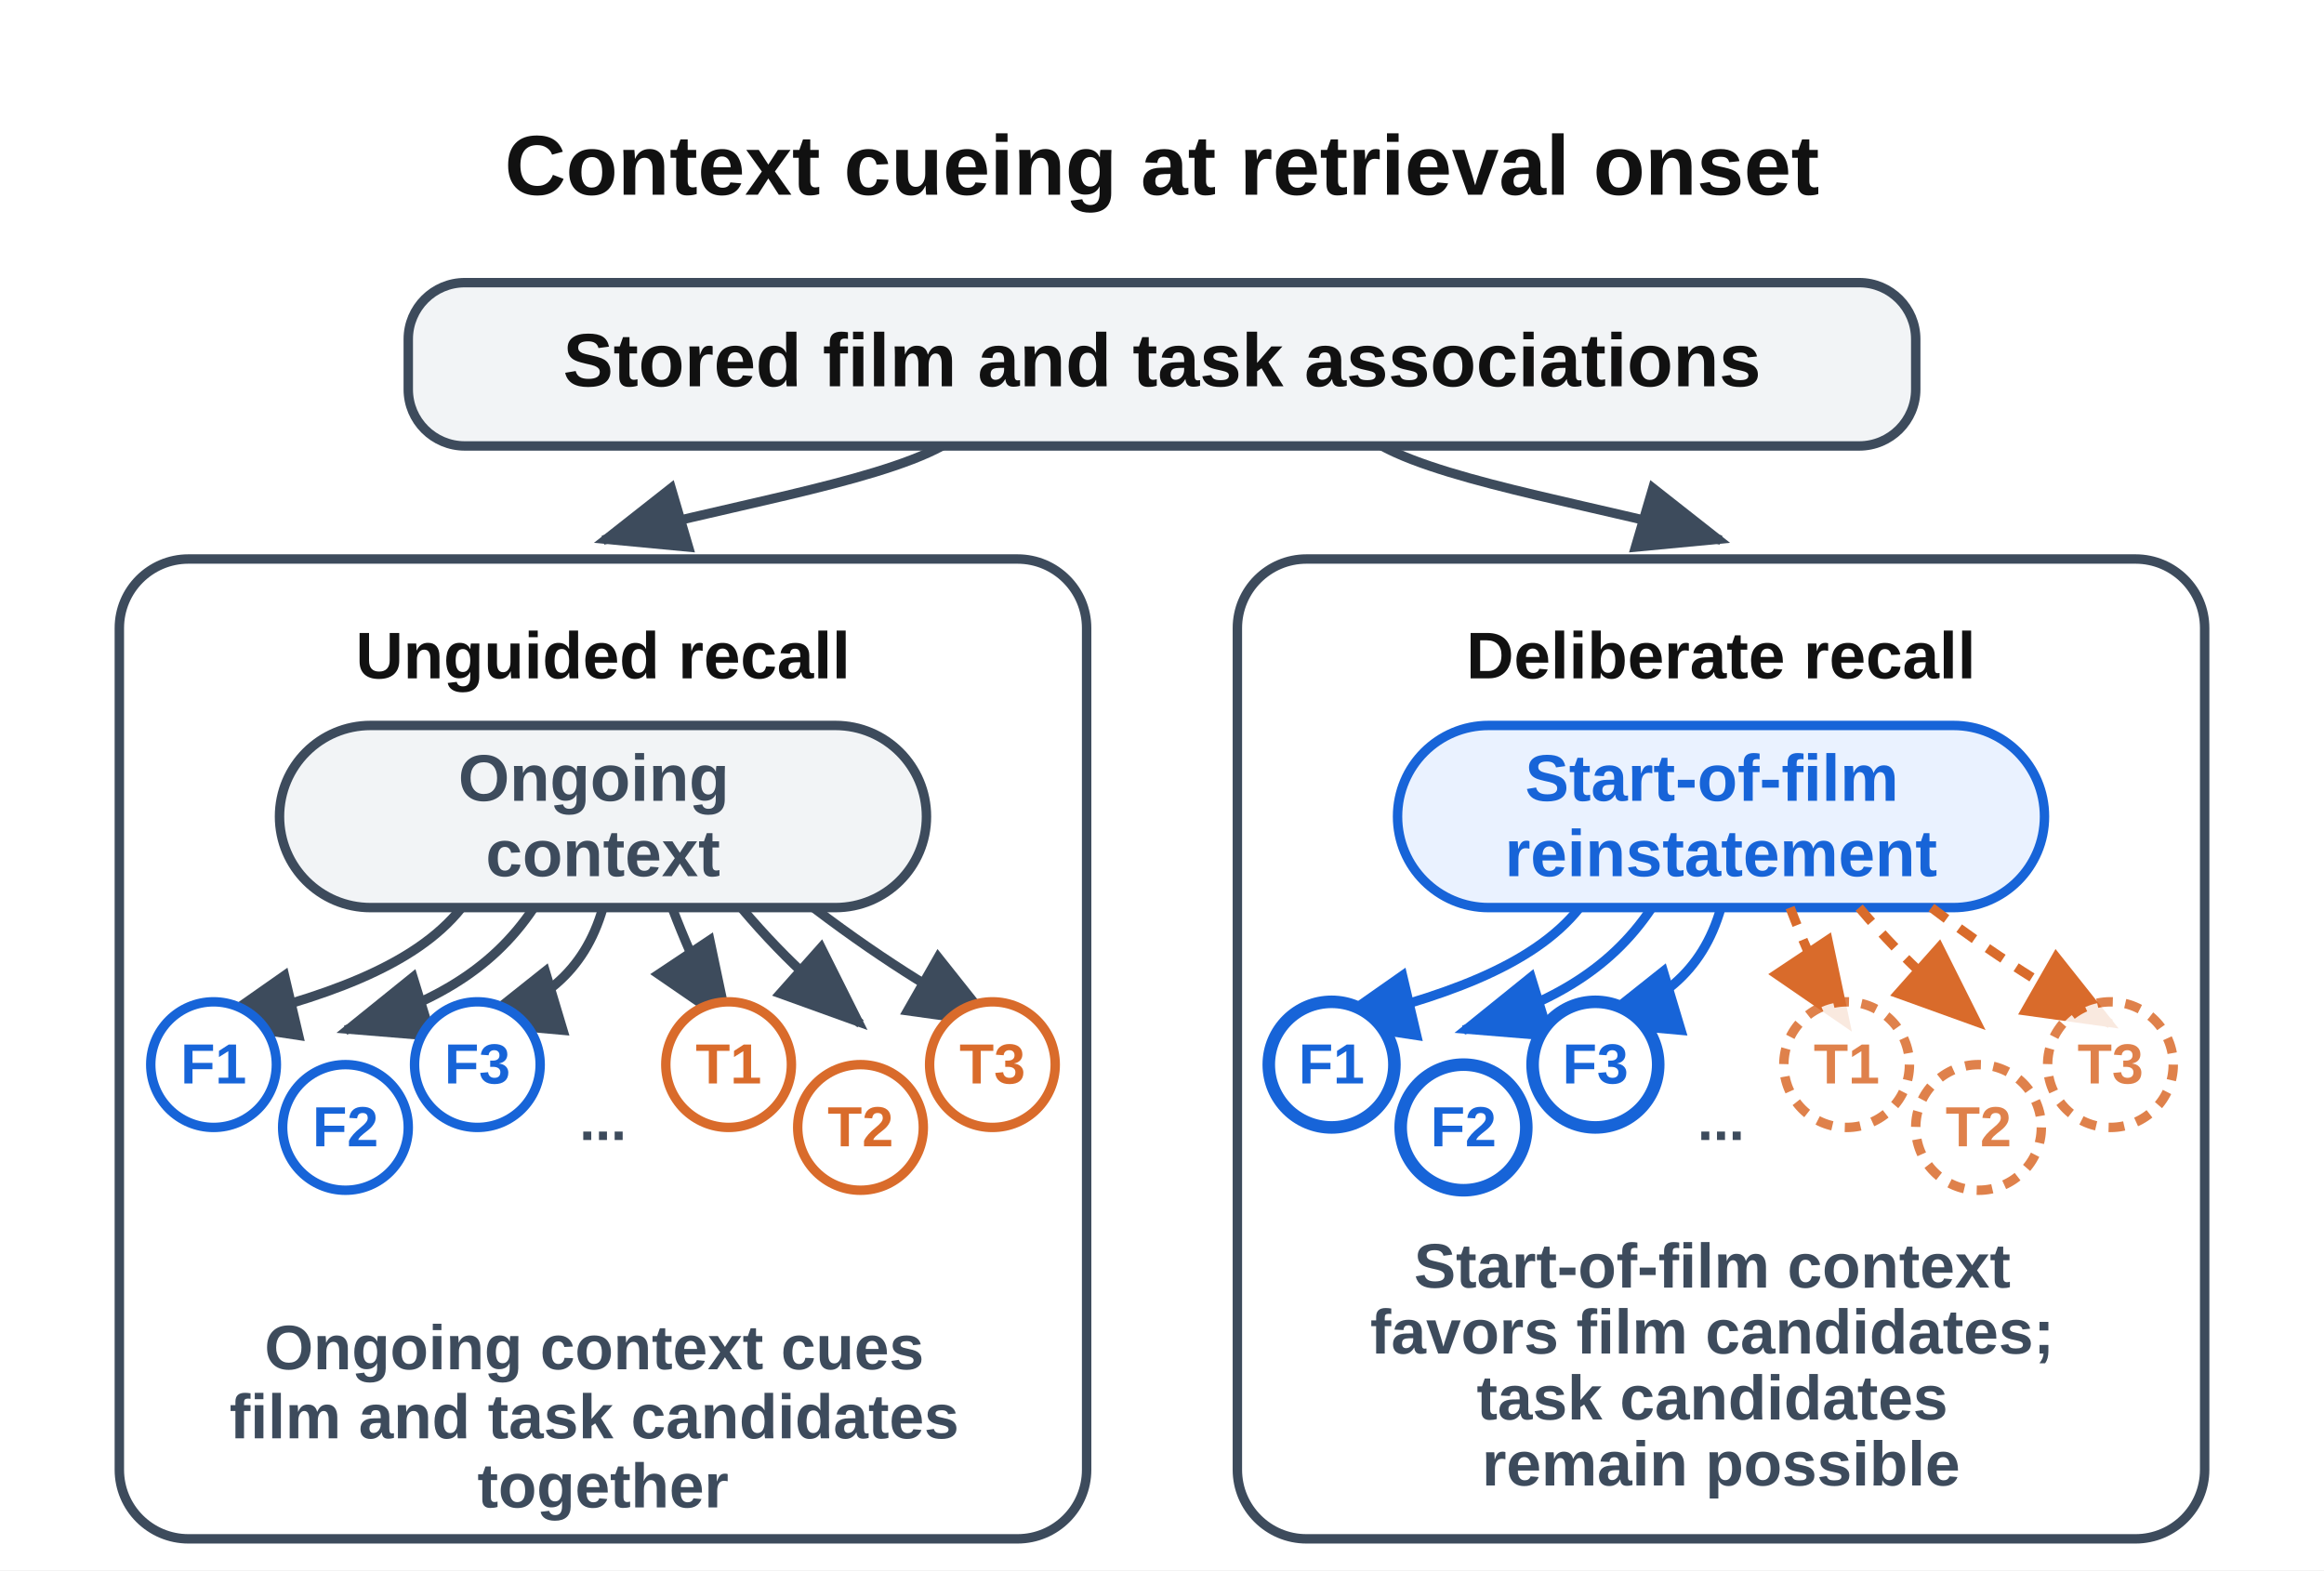
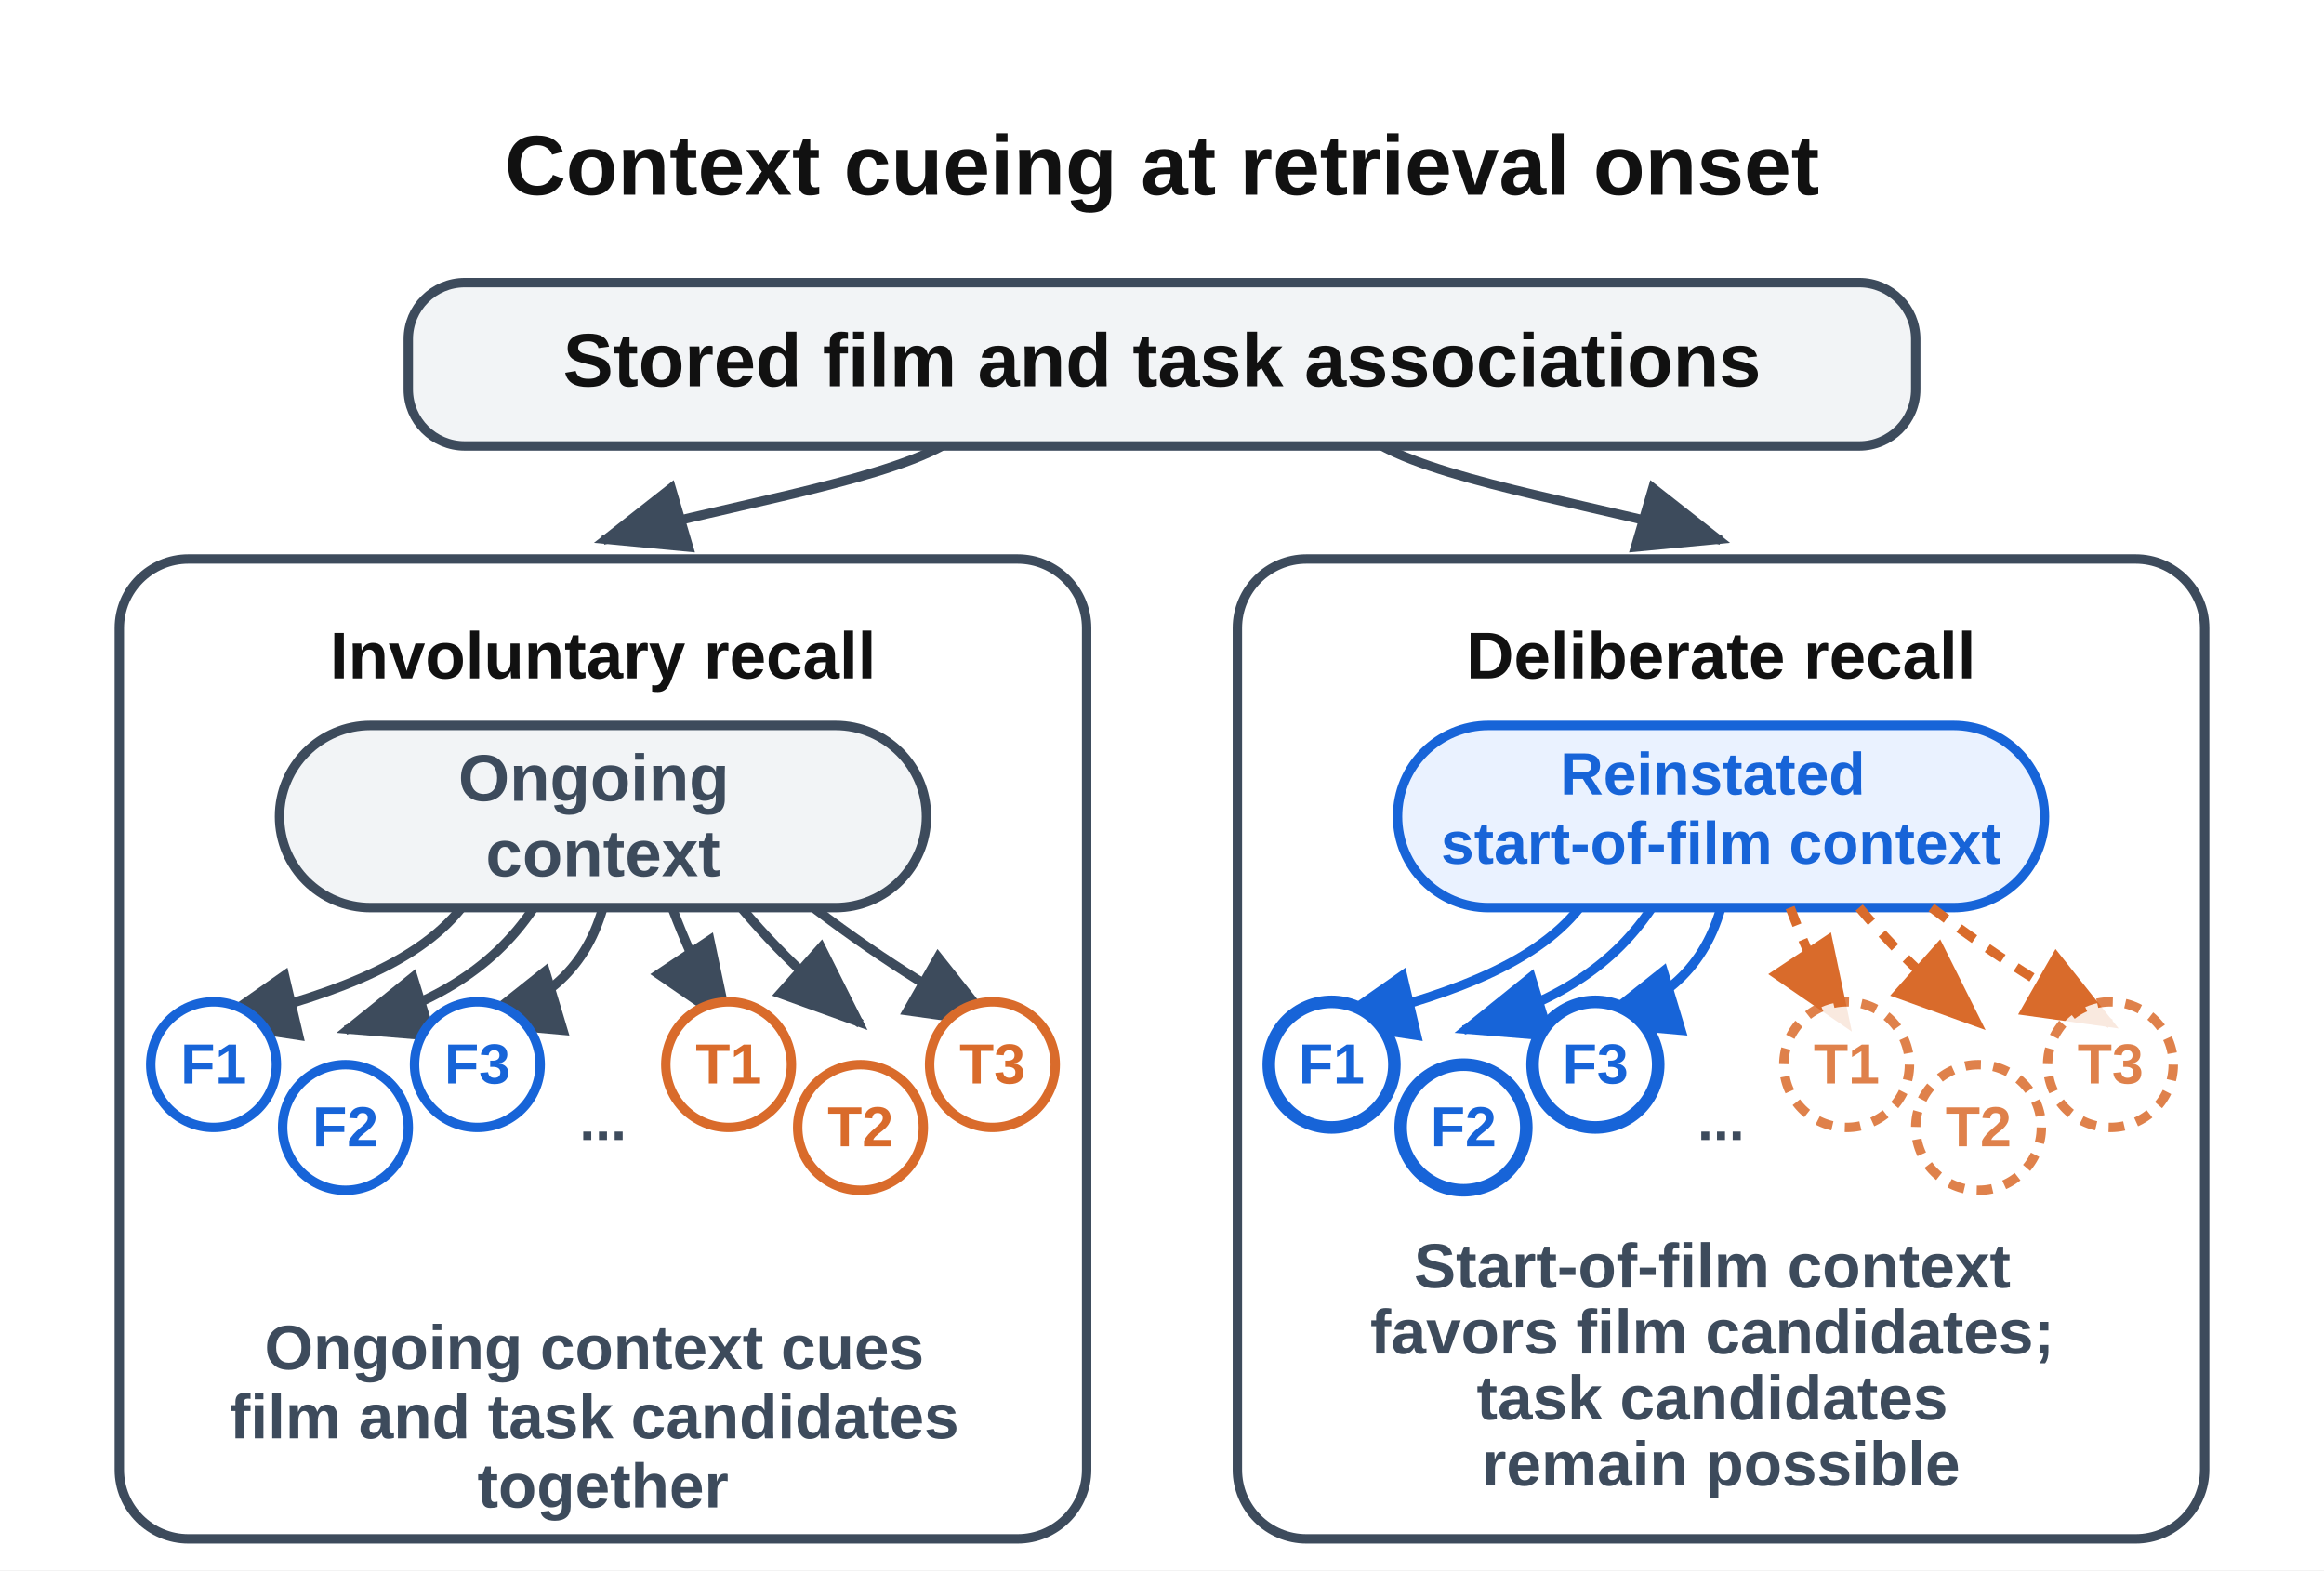
<svg xmlns="http://www.w3.org/2000/svg" viewBox="0 0 740 500" width="740" height="500" font-family="Arial, Helvetica, sans-serif">
  <defs>
    <marker id="arrow" markerWidth="10" markerHeight="8" refX="9" refY="4" orient="auto">
      <path d="M0,0 L10,4 L0,8 Z" fill="#3D4B5C" />
    </marker>
    <marker id="arrow-film" markerWidth="10" markerHeight="8" refX="9" refY="4" orient="auto">
      <path d="M0,0 L10,4 L0,8 Z" fill="#1764D8" />
    </marker>
    <marker id="arrow-task" markerWidth="10" markerHeight="8" refX="9" refY="4" orient="auto">
      <path d="M0,0 L10,4 L0,8 Z" fill="#D96B2B" />
    </marker>
  </defs>
  <rect x="0" y="0" width="740" height="500" fill="white" />
  <text x="370" y="62" font-size="27" font-weight="700" fill="#111111" text-anchor="middle">
    <tspan x="370" dy="0">Context cueing at retrieval onset</tspan>
  </text>
  <g transform="translate(0 12)">
    <rect x="130" y="78" width="480" height="52" rx="18" fill="#F2F4F6" stroke="#3D4B5C" stroke-width="3" />
    <text x="370" y="111" font-size="24" font-weight="700" fill="#111111" text-anchor="middle">
      <tspan x="370" dy="0">Stored film and task associations</tspan>
    </text>
    <path d="M 300 130 C 278 142, 226 150, 192 160" fill="none" stroke="#3D4B5C" stroke-width="3" marker-end="url(#arrow)" />
    <path d="M 440 130 C 462 142, 514 150, 548 160" fill="none" stroke="#3D4B5C" stroke-width="3" marker-end="url(#arrow)" />
    <rect x="38" y="166" width="308" height="312" rx="22" fill="white" stroke="#3D4B5C" stroke-width="3" />
    <rect x="394" y="166" width="308" height="312" rx="22" fill="white" stroke="#3D4B5C" stroke-width="3" />
    <text x="192" y="204" font-size="21" font-weight="700" fill="#111111" text-anchor="middle">
-       <tspan x="192" dy="0">Unguided recall</tspan>
+       <tspan x="192" dy="0">Involuntary recall</tspan>
    </text>
    <text x="548" y="204" font-size="21" font-weight="700" fill="#111111" text-anchor="middle">
      <tspan x="548" dy="0">Deliberate recall</tspan>
    </text>
    <rect x="89" y="219" width="206" height="58" rx="29" fill="#F2F4F6" stroke="#3D4B5C" stroke-width="3" />
    <text x="192" y="243" font-size="21" font-weight="700" fill="#3D4B5C" text-anchor="middle">
      <tspan x="192" dy="0">Ongoing</tspan>
      <tspan x="192" dy="24">context</tspan>
    </text>
    <path d="M 147 277 C 132 296, 102 306, 68 314" fill="none" stroke="#3D4B5C" stroke-width="3" marker-end="url(#arrow)" />
    <path d="M 170 277 C 156 298, 136 308, 110 316" fill="none" stroke="#3D4B5C" stroke-width="3" marker-end="url(#arrow)" />
    <path d="M 192 277 C 186 298, 172 308, 152 314" fill="none" stroke="#3D4B5C" stroke-width="3" marker-end="url(#arrow)" />
    <path d="M 214 277 C 222 298, 228 308, 232 314" fill="none" stroke="#3D4B5C" stroke-width="3" marker-end="url(#arrow)" />
    <path d="M 236 277 C 252 296, 265 306, 274 314" fill="none" stroke="#3D4B5C" stroke-width="3" marker-end="url(#arrow)" />
    <path d="M 259 277 C 284 296, 302 306, 316 314" fill="none" stroke="#3D4B5C" stroke-width="3" marker-end="url(#arrow)" />
    <circle cx="68" cy="327" r="20" fill="white" stroke="#1764D8" stroke-width="3" />
    <text x="68" y="333" font-size="18" font-weight="700" fill="#1764D8" text-anchor="middle">
      <tspan x="68" dy="0">F1</tspan>
    </text>
    <circle cx="110" cy="347" r="20" fill="white" stroke="#1764D8" stroke-width="3" />
    <text x="110" y="353" font-size="18" font-weight="700" fill="#1764D8" text-anchor="middle">
      <tspan x="110" dy="0">F2</tspan>
    </text>
    <circle cx="152" cy="327" r="20" fill="white" stroke="#1764D8" stroke-width="3" />
    <text x="152" y="333" font-size="18" font-weight="700" fill="#1764D8" text-anchor="middle">
      <tspan x="152" dy="0">F3</tspan>
    </text>
    <text x="192" y="351" font-size="18" font-weight="700" fill="#3D4B5C" text-anchor="middle">
      <tspan x="192" dy="0">...</tspan>
    </text>
    <circle cx="232" cy="327" r="20" fill="white" stroke="#D96B2B" stroke-width="3" />
    <text x="232" y="333" font-size="18" font-weight="700" fill="#D96B2B" text-anchor="middle">
      <tspan x="232" dy="0">T1</tspan>
    </text>
    <circle cx="274" cy="347" r="20" fill="white" stroke="#D96B2B" stroke-width="3" />
    <text x="274" y="353" font-size="18" font-weight="700" fill="#D96B2B" text-anchor="middle">
      <tspan x="274" dy="0">T2</tspan>
    </text>
    <circle cx="316" cy="327" r="20" fill="white" stroke="#D96B2B" stroke-width="3" />
    <text x="316" y="333" font-size="18" font-weight="700" fill="#D96B2B" text-anchor="middle">
      <tspan x="316" dy="0">T3</tspan>
    </text>
    <text x="192" y="424" font-size="20" font-weight="700" fill="#3D4B5C" text-anchor="middle">
      <tspan x="192" dy="0">Ongoing context cues</tspan>
      <tspan x="192" dy="22">film and task candidates</tspan>
      <tspan x="192" dy="22">together</tspan>
    </text>
    <rect x="445" y="219" width="206" height="58" rx="29" fill="#EAF2FF" stroke="#1764D8" stroke-width="3" />
-     <text x="548" y="243" font-size="21" font-weight="700" fill="#1764D8" text-anchor="middle">
-       <tspan x="548" dy="0">Start-of-film</tspan>
-       <tspan x="548" dy="24">reinstatement</tspan>
+     <text x="548" y="241" font-size="19" font-weight="700" fill="#1764D8" text-anchor="middle">
+       <tspan x="548" dy="0">Reinstated</tspan>
+       <tspan x="548" dy="22">start-of-film context</tspan>
    </text>
    <path d="M 503 277 C 488 296, 458 306, 424 314" fill="none" stroke="#1764D8" stroke-width="3" marker-end="url(#arrow-film)" />
    <path d="M 526 277 C 512 298, 492 308, 466 316" fill="none" stroke="#1764D8" stroke-width="3" marker-end="url(#arrow-film)" />
    <path d="M 548 277 C 542 298, 528 308, 508 314" fill="none" stroke="#1764D8" stroke-width="3" marker-end="url(#arrow-film)" />
    <path d="M 570 277 C 578 298, 584 308, 588 314" fill="none" stroke="#D96B2B" stroke-width="3" stroke-dasharray="6 5" marker-end="url(#arrow-task)" />
    <path d="M 592 277 C 608 296, 621 306, 630 314" fill="none" stroke="#D96B2B" stroke-width="3" stroke-dasharray="6 5" marker-end="url(#arrow-task)" />
    <path d="M 615 277 C 640 296, 658 306, 672 314" fill="none" stroke="#D96B2B" stroke-width="3" stroke-dasharray="6 5" marker-end="url(#arrow-task)" />
    <circle cx="424" cy="327" r="20" fill="white" stroke="#1764D8" stroke-width="4" />
    <text x="424" y="333" font-size="18" font-weight="700" fill="#1764D8" text-anchor="middle">
      <tspan x="424" dy="0">F1</tspan>
    </text>
    <circle cx="466" cy="347" r="20" fill="white" stroke="#1764D8" stroke-width="4" />
    <text x="466" y="353" font-size="18" font-weight="700" fill="#1764D8" text-anchor="middle">
      <tspan x="466" dy="0">F2</tspan>
    </text>
    <circle cx="508" cy="327" r="20" fill="white" stroke="#1764D8" stroke-width="4" />
    <text x="508" y="333" font-size="18" font-weight="700" fill="#1764D8" text-anchor="middle">
      <tspan x="508" dy="0">F3</tspan>
    </text>
    <text x="548" y="351" font-size="18" font-weight="700" fill="#3D4B5C" text-anchor="middle">
      <tspan x="548" dy="0">...</tspan>
    </text>
    <circle cx="588" cy="327" r="20" fill="white" stroke="#D96B2B" stroke-width="3" stroke-dasharray="5 4" opacity="0.85" />
    <text x="588" y="333" font-size="18" font-weight="700" fill="#D96B2B" text-anchor="middle" opacity="0.85">
      <tspan x="588" dy="0">T1</tspan>
    </text>
    <circle cx="630" cy="347" r="20" fill="white" stroke="#D96B2B" stroke-width="3" stroke-dasharray="5 4" opacity="0.85" />
    <text x="630" y="353" font-size="18" font-weight="700" fill="#D96B2B" text-anchor="middle" opacity="0.85">
      <tspan x="630" dy="0">T2</tspan>
    </text>
    <circle cx="672" cy="327" r="20" fill="white" stroke="#D96B2B" stroke-width="3" stroke-dasharray="5 4" opacity="0.85" />
    <text x="672" y="333" font-size="18" font-weight="700" fill="#D96B2B" text-anchor="middle" opacity="0.85">
      <tspan x="672" dy="0">T3</tspan>
    </text>
    <text x="548" y="398" font-size="20" font-weight="700" fill="#3D4B5C" text-anchor="middle">
      <tspan x="548" dy="0">Start-of-film context</tspan>
      <tspan x="548" dy="21">favors film candidates;</tspan>
      <tspan x="548" dy="21">task candidates</tspan>
      <tspan x="548" dy="21">remain possible</tspan>
    </text>
  </g>
</svg>
